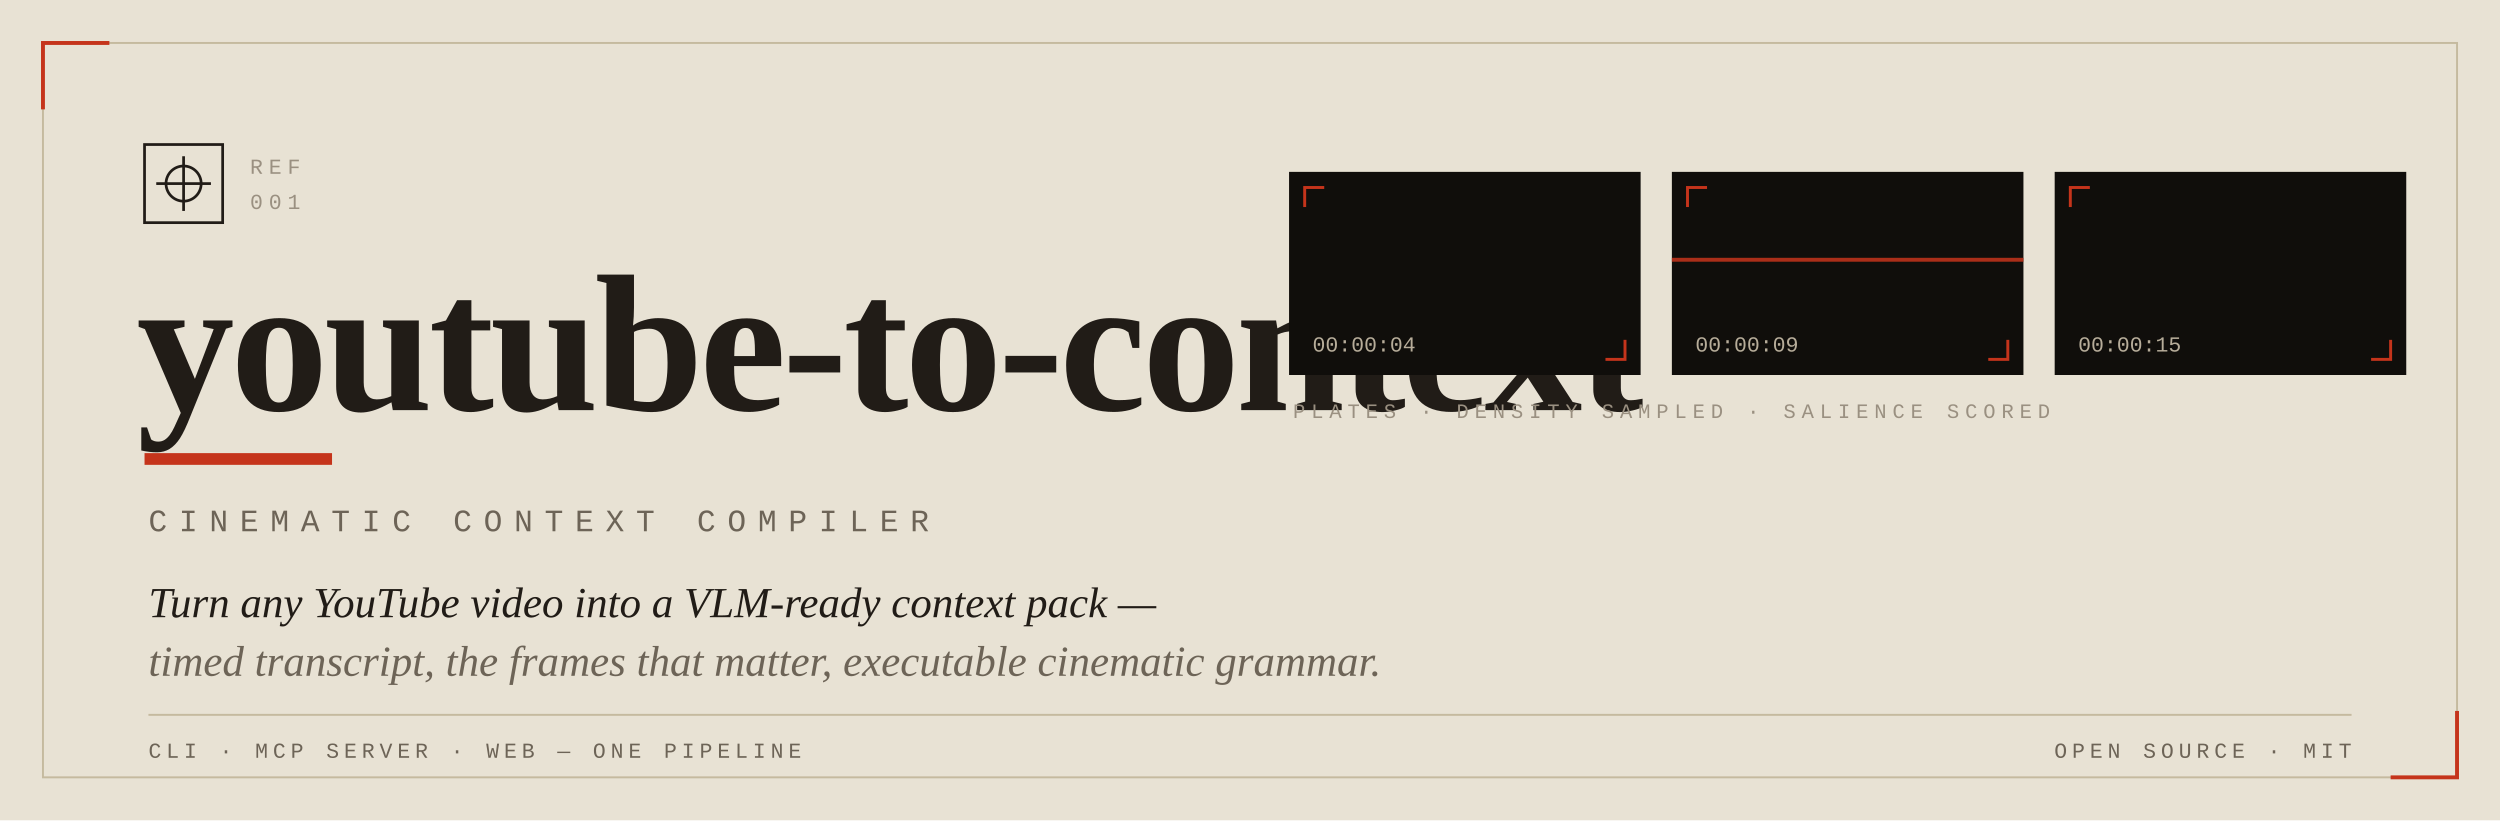
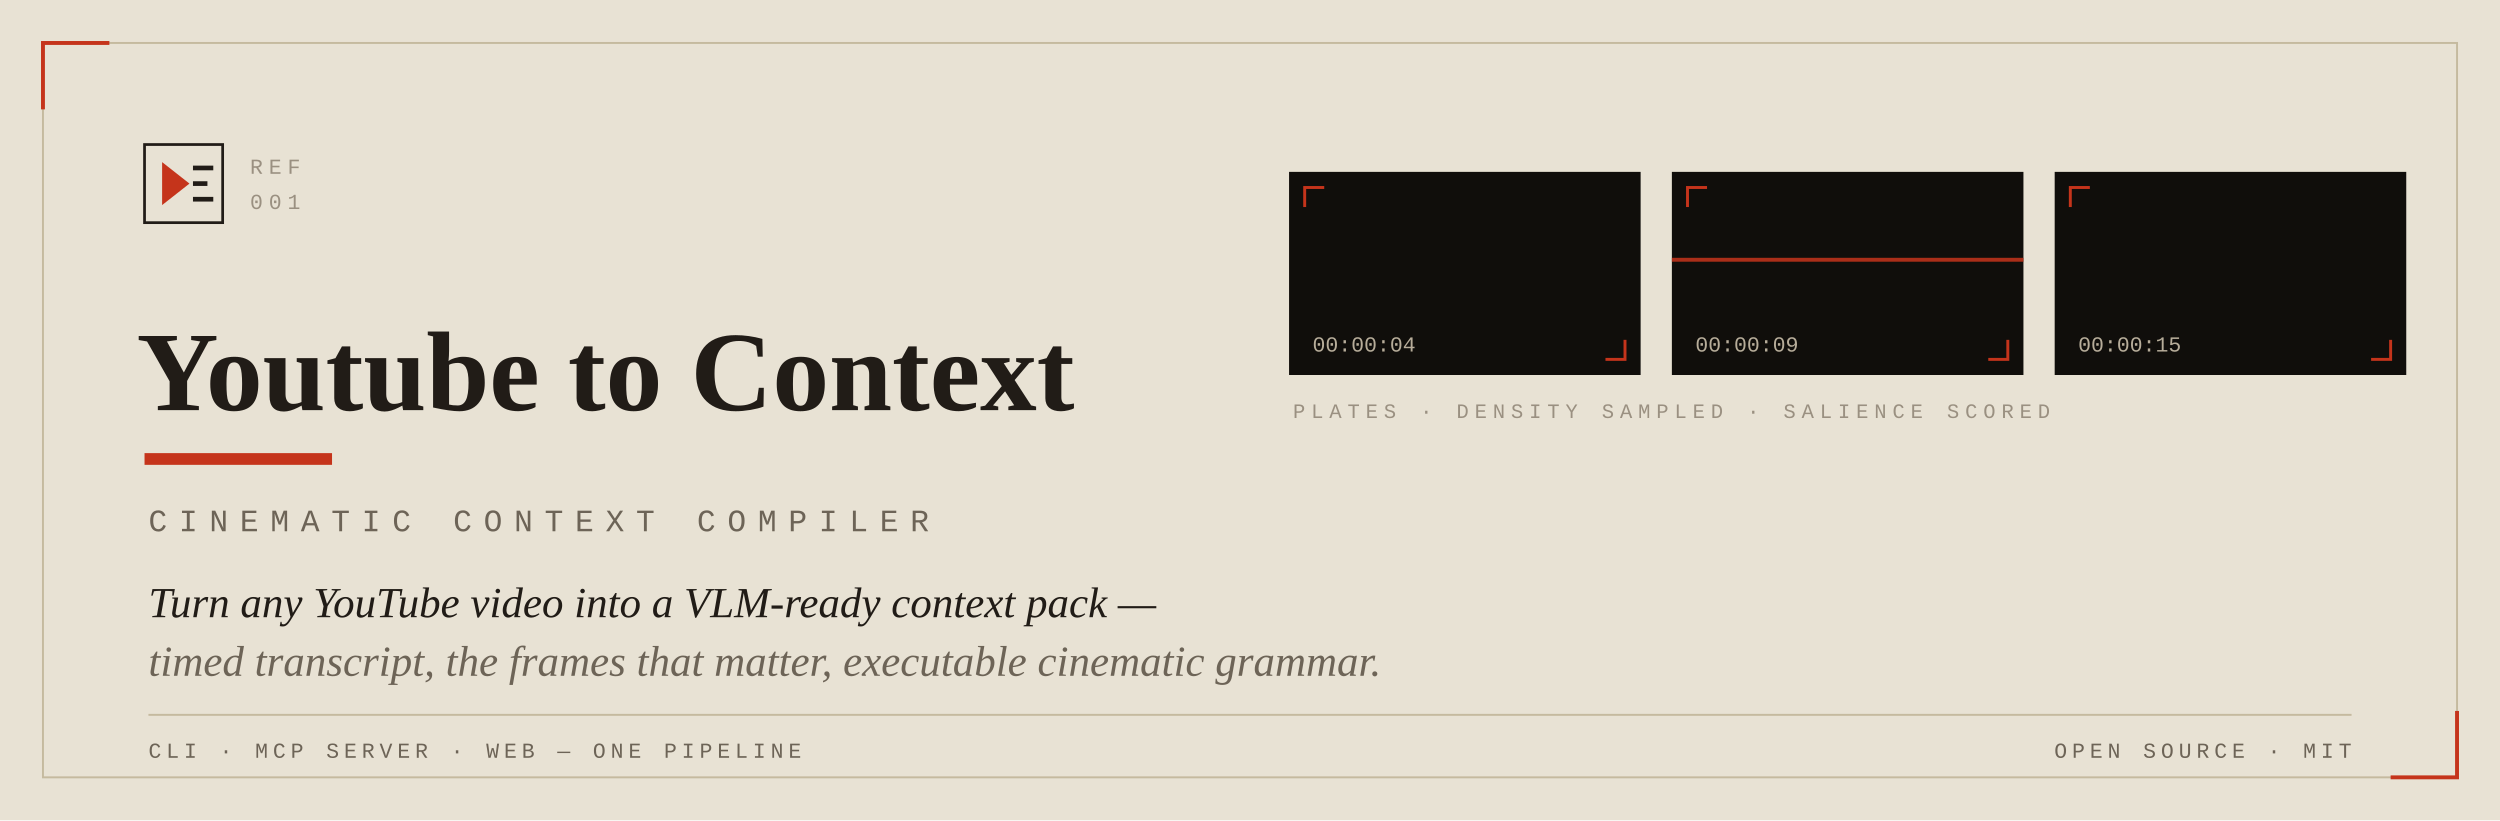
- <svg xmlns="http://www.w3.org/2000/svg" viewBox="0 0 1280 420" width="1280" height="420" role="img" aria-label="youtube-to-context — cinematic context compiler">
+ <svg xmlns="http://www.w3.org/2000/svg" viewBox="0 0 1280 420" width="1280" height="420" role="img" aria-label="Youtube to Context — cinematic context compiler">
  <rect width="1280" height="420" fill="#e8e2d4" />
  <rect x="22" y="22" width="1236" height="376" fill="none" stroke="#c5ba9f" stroke-width="1" />
  <path d="M22 56 V22 H56" fill="none" stroke="#c5341b" stroke-width="2" />
  <path d="M1258 364 V398 H1224" fill="none" stroke="#c5341b" stroke-width="2" />
-   <g stroke="#211c17" stroke-width="1.4" fill="none">
-     <rect x="74" y="74" width="40" height="40" />
-     <line x1="80" y1="94" x2="108" y2="94" />
-     <line x1="94" y1="80" x2="94" y2="108" />
-     <circle cx="94" cy="94" r="9" />
+   <rect x="74" y="74" width="40" height="40" fill="none" stroke="#211c17" stroke-width="1.4" />
+   <path d="M83 83 L83 105 L97 94 Z" fill="#c5341b" />
+   <g stroke="#211c17" stroke-width="2.4" stroke-linecap="square">
+     <line x1="100" y1="86" x2="108" y2="86" />
+     <line x1="100" y1="94" x2="105" y2="94" />
+     <line x1="100" y1="102" x2="108" y2="102" />
  </g>
  <text x="128" y="89" font-family="'Courier New', monospace" font-size="11" letter-spacing="3" fill="#9a9081">REF</text>
  <text x="128" y="107" font-family="'Courier New', monospace" font-size="11" letter-spacing="3" fill="#9a9081">001</text>
-   <text x="70" y="210" font-family="Georgia, 'Times New Roman', serif" font-size="100" font-weight="bold" letter-spacing="-2" fill="#211c17">youtube-to-context</text>
+   <text x="70" y="210" font-family="Georgia, 'Times New Roman', serif" font-size="58" font-weight="bold" fill="#211c17">Youtube to Context</text>
  <rect x="74" y="232" width="96" height="6" fill="#c5341b" />
  <text x="76" y="272" font-family="'Courier New', monospace" font-size="16" letter-spacing="6" fill="#6d6457">CINEMATIC CONTEXT COMPILER</text>
  <g>
    <rect x="660" y="88" width="180" height="104" fill="#100e0b" />
    <rect x="856" y="88" width="180" height="104" fill="#100e0b" />
    <rect x="1052" y="88" width="180" height="104" fill="#100e0b" />
    <g stroke="#c5341b" stroke-width="1.5" fill="none">
      <path d="M668 106 V96 H678" />
      <path d="M832 174 V184 H822" />
      <path d="M864 106 V96 H874" />
      <path d="M1028 174 V184 H1018" />
      <path d="M1060 106 V96 H1070" />
      <path d="M1224 174 V184 H1214" />
    </g>
    <rect x="856" y="132" width="180" height="2" fill="#c5341b" opacity="0.85" />
    <text x="672" y="180" font-family="'Courier New', monospace" font-size="11" fill="#b7ad9a">00:00:04</text>
    <text x="868" y="180" font-family="'Courier New', monospace" font-size="11" fill="#b7ad9a">00:00:09</text>
    <text x="1064" y="180" font-family="'Courier New', monospace" font-size="11" fill="#b7ad9a">00:00:15</text>
    <text x="662" y="214" font-family="'Courier New', monospace" font-size="10.5" letter-spacing="3" fill="#9a9081">PLATES · DENSITY SAMPLED · SALIENCE SCORED</text>
  </g>
  <text x="76" y="316" font-family="Georgia, 'Times New Roman', serif" font-size="22" font-style="italic" fill="#211c17">Turn any YouTube video into a VLM-ready context pack —</text>
  <text x="76" y="346" font-family="Georgia, 'Times New Roman', serif" font-size="22" font-style="italic" fill="#6d6457">timed transcript, the frames that matter, executable cinematic grammar.</text>
  <line x1="76" y1="366" x2="1204" y2="366" stroke="#c5ba9f" stroke-width="1" />
  <text x="76" y="388" font-family="'Courier New', monospace" font-size="11" letter-spacing="2.5" fill="#6d6457">CLI · MCP SERVER · WEB — ONE PIPELINE</text>
  <text x="1204" y="388" text-anchor="end" font-family="'Courier New', monospace" font-size="11" letter-spacing="2.5" fill="#6d6457">OPEN SOURCE · MIT</text>
</svg>
